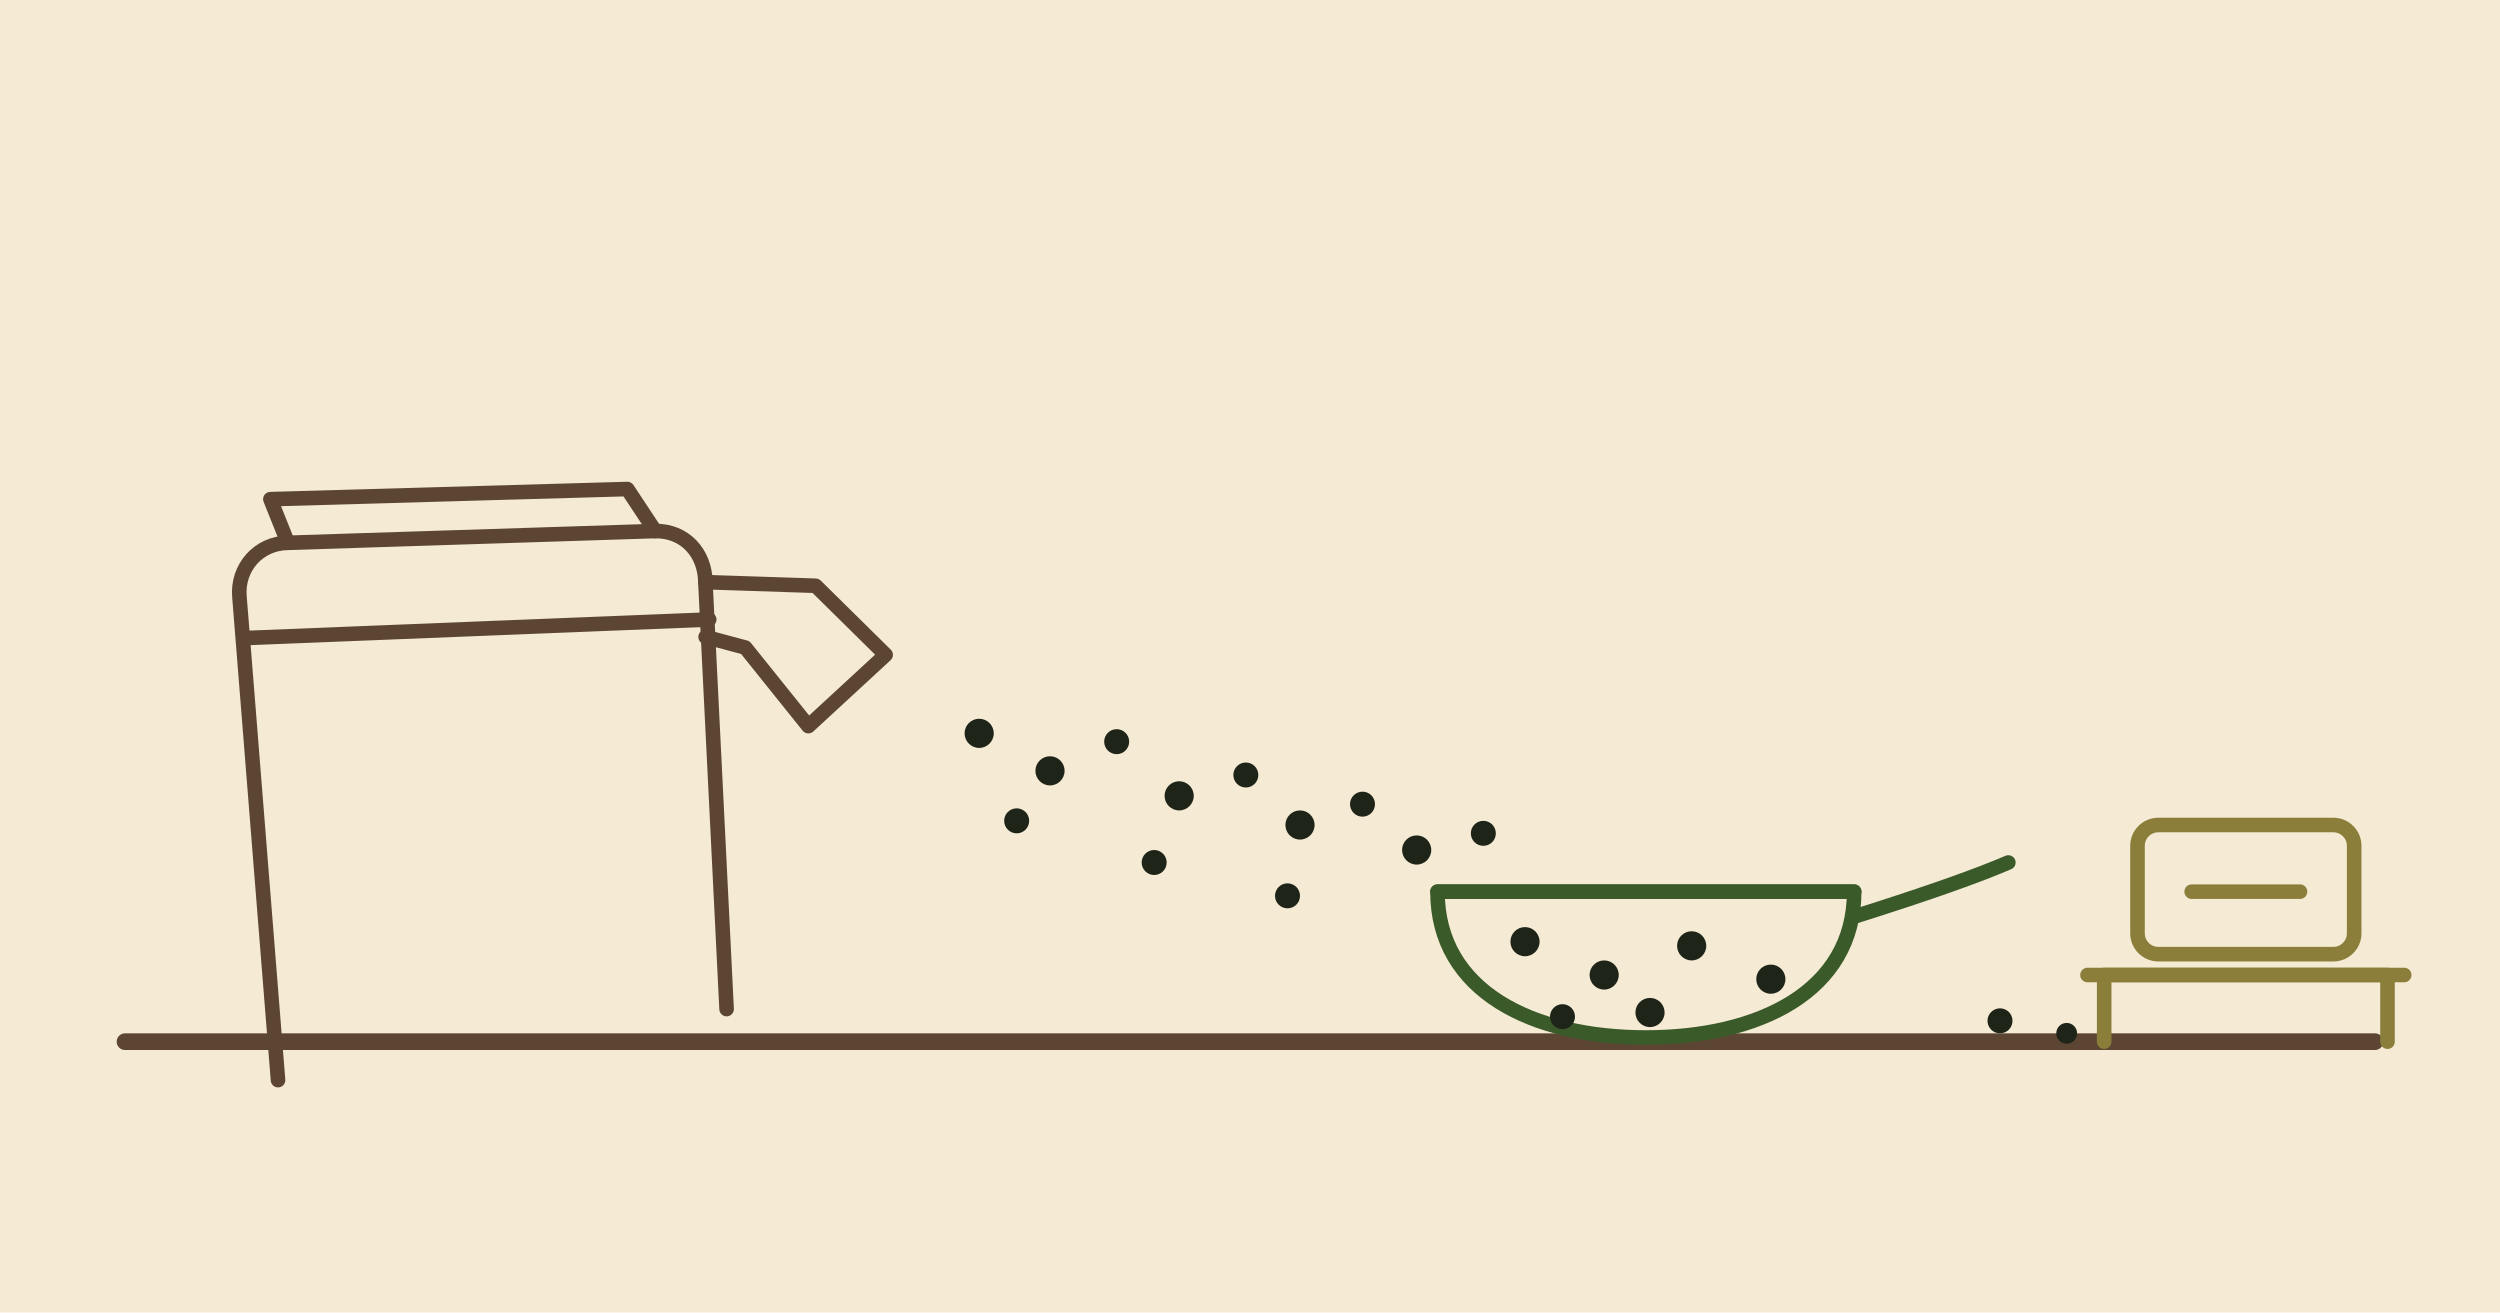
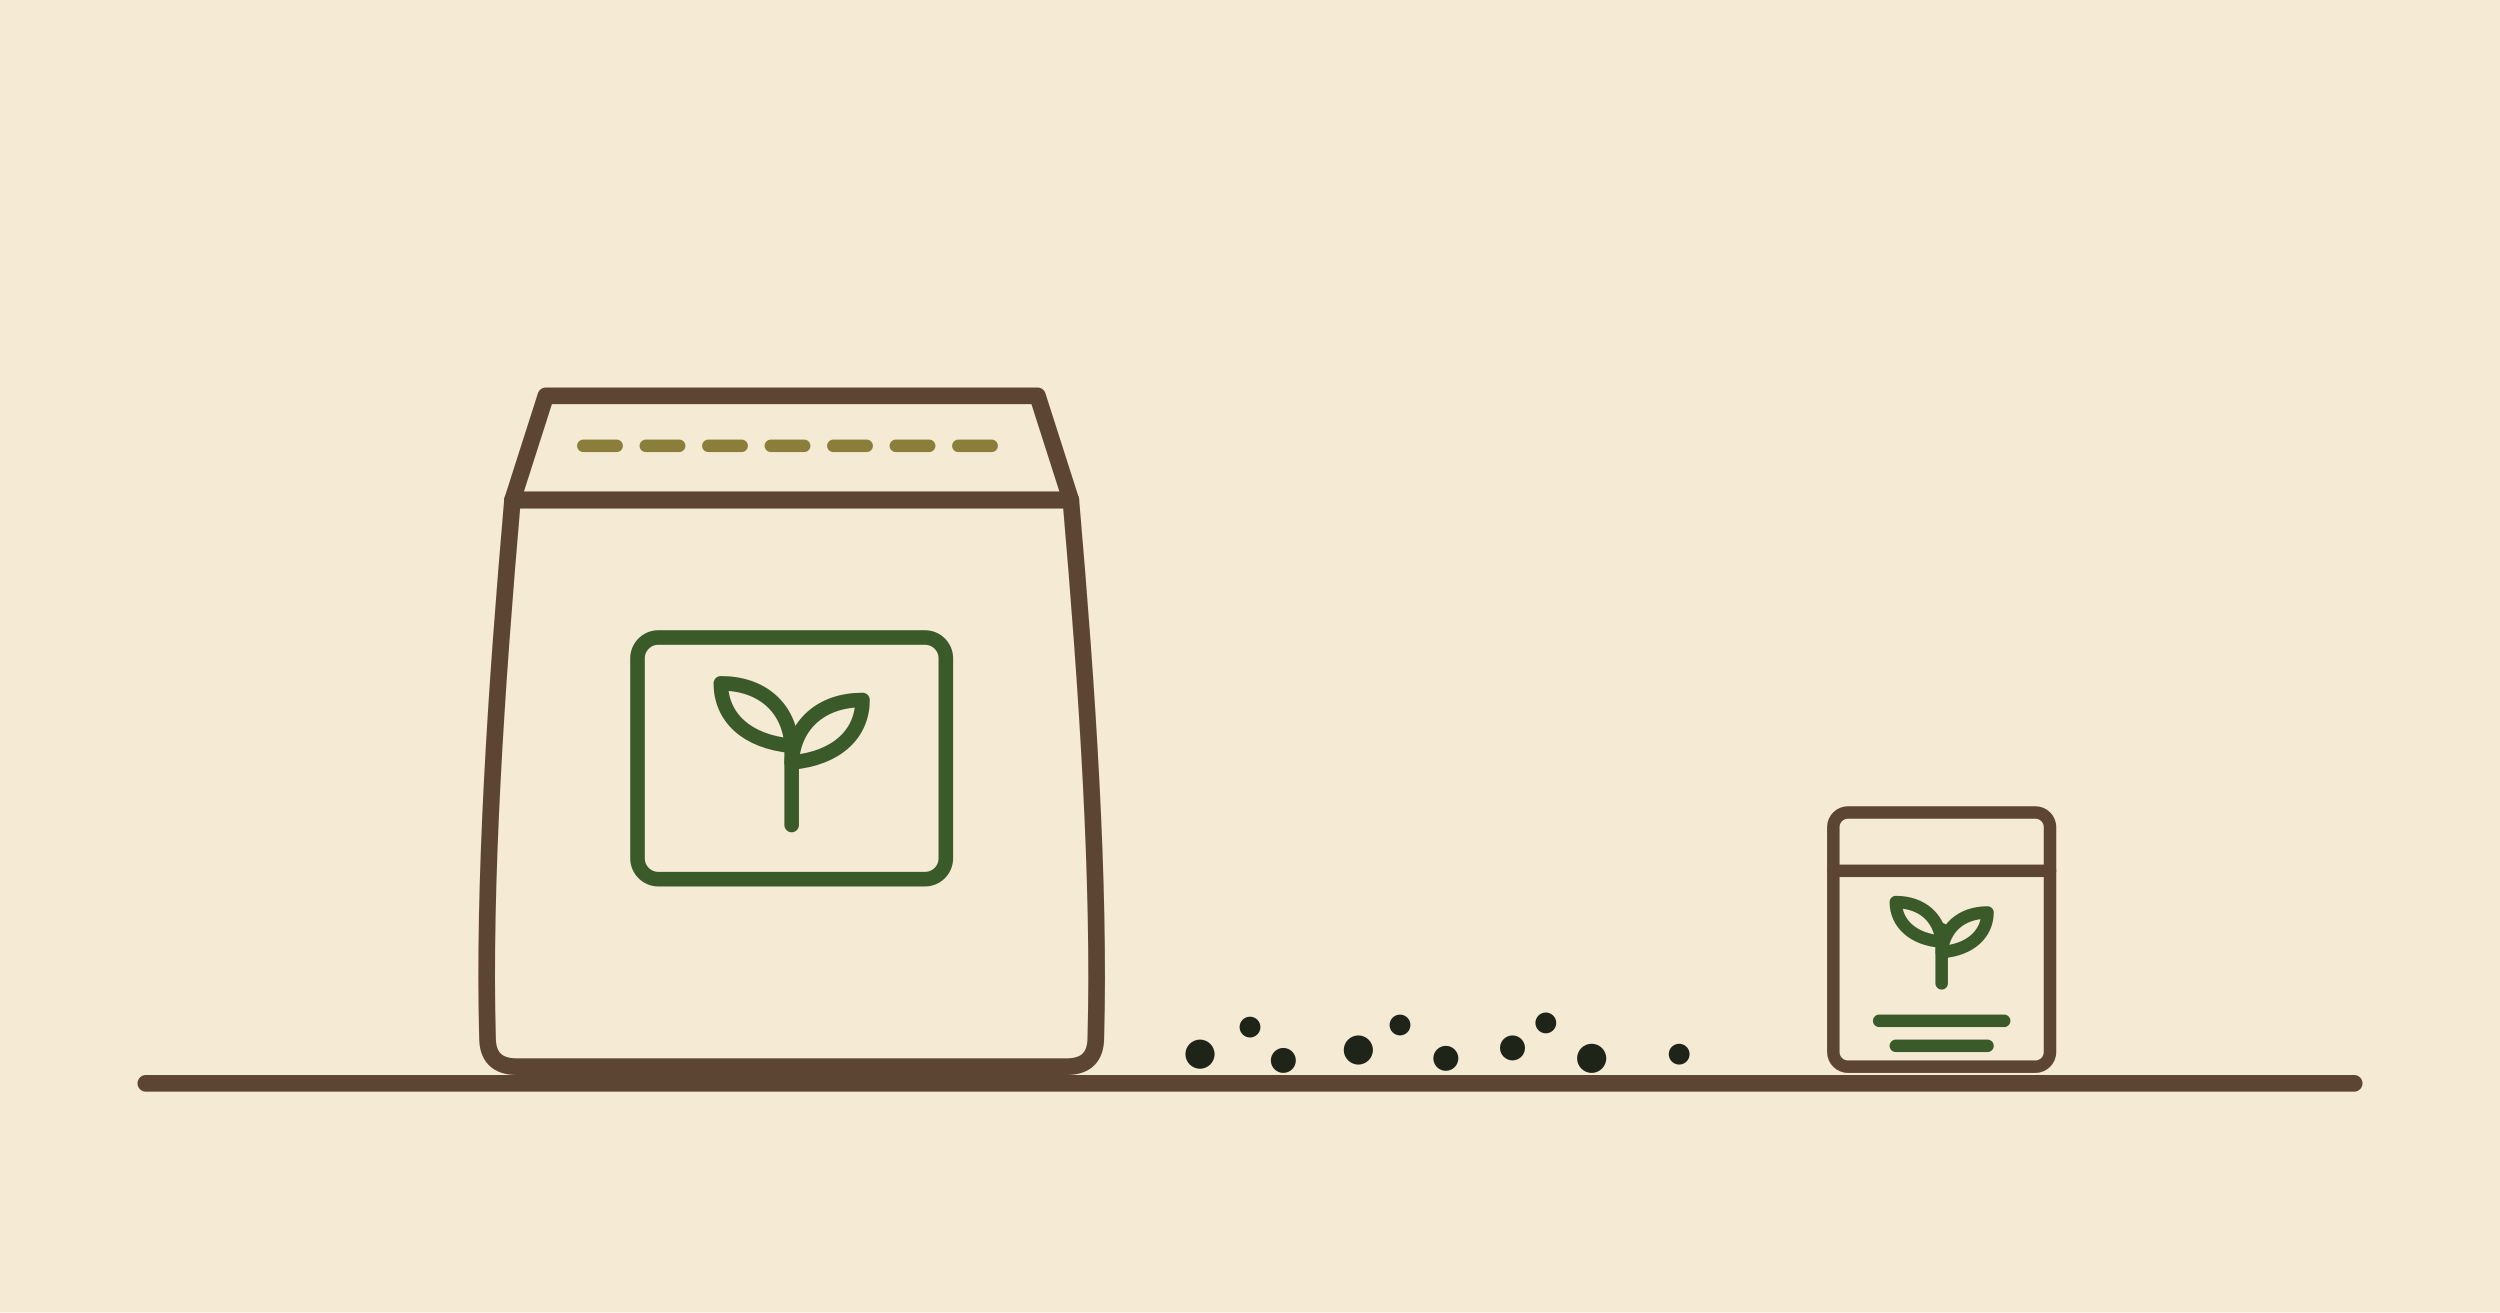
- <svg xmlns="http://www.w3.org/2000/svg" viewBox="0 0 1200 630" role="img" aria-label="Line drawing of a large seed sack pouring seed into a measuring scoop, with a small kitchen scale on the table beside it">
+ <svg xmlns="http://www.w3.org/2000/svg" viewBox="0 0 1200 630" role="img" aria-label="Line drawing of a large seed sack standing on a table beside a much smaller garden seed packet, with a scattering of seed on the table between them">
  <rect width="1200" height="630" fill="#f5ead3" />
-   <path d="M60 500 H 1140" fill="none" stroke="#5c4633" stroke-width="8" stroke-linecap="round" />
-   <g fill="none" stroke="#5c4633" stroke-width="7" stroke-linecap="round" stroke-linejoin="round" transform="rotate(-9 250 500)">
-     <path d="M132 500 L 150 268 C 151 254 163 244 177 246 L 352 268 C 366 270 374 282 372 296 L 350 500" />
-     <path d="M150 288 L 371 314" />
-     <path d="M177 246 L 172 224 L 342 246 L 352 268" />
-     <path d="M372 296 L 424 306 L 452 344 L 410 372 L 386 330 L 368 322" />
+   <path d="M70 520 H 1130" fill="none" stroke="#5c4633" stroke-width="8" stroke-linecap="round" />
+   <g fill="none" stroke="#5c4633" stroke-width="8" stroke-linecap="round" stroke-linejoin="round">
+     <path d="M246 240 C 238 332 232 424 234 498 Q 234 512 248 512 L 512 512 Q 526 512 526 498 C 528 424 522 332 514 240 Z" />
+     <path d="M262 190 L 498 190 L 514 240 L 246 240 Z" />
+   </g>
+   <path d="M280 214 H 480" fill="none" stroke="#8a7e3a" stroke-width="6" stroke-linecap="round" stroke-dasharray="16 14" />
+   <g fill="none" stroke="#3a5a2a" stroke-width="7" stroke-linecap="round" stroke-linejoin="round">
+     <rect x="306" y="306" width="148" height="116" rx="10" />
+     <path d="M380 396 V 352" />
+     <path d="M380 358 C 358 356 346 344 346 328 C 366 328 379 340 380 358 Z" />
+     <path d="M380 366 C 402 364 414 352 414 336 C 394 336 381 348 380 366 Z" />
  </g>
  <g fill="#1f2419">
-     <circle cx="470" cy="352" r="7" />
-     <circle cx="504" cy="370" r="7" />
-     <circle cx="536" cy="356" r="6" />
-     <circle cx="566" cy="382" r="7" />
-     <circle cx="598" cy="372" r="6" />
-     <circle cx="624" cy="396" r="7" />
-     <circle cx="654" cy="386" r="6" />
-     <circle cx="680" cy="408" r="7" />
-     <circle cx="712" cy="400" r="6" />
-     <circle cx="488" cy="394" r="6" />
-     <circle cx="554" cy="414" r="6" />
-     <circle cx="618" cy="430" r="6" />
+     <circle cx="576" cy="506" r="7" />
+     <circle cx="616" cy="509" r="6" />
+     <circle cx="652" cy="504" r="7" />
+     <circle cx="694" cy="508" r="6" />
+     <circle cx="726" cy="503" r="6" />
+     <circle cx="764" cy="508" r="7" />
+     <circle cx="600" cy="493" r="5" />
+     <circle cx="672" cy="492" r="5" />
+     <circle cx="742" cy="491" r="5" />
+     <circle cx="806" cy="506" r="5" />
  </g>
-   <g fill="none" stroke="#3a5a2a" stroke-width="7" stroke-linecap="round" stroke-linejoin="round">
-     <path d="M690 428 C 690 476 736 498 790 498 C 844 498 890 476 890 428 Z" />
-     <path d="M690 428 H 890" />
-     <path d="M890 440 C 928 428 950 420 964 414" />
+   <g fill="none" stroke="#5c4633" stroke-width="6" stroke-linecap="round" stroke-linejoin="round">
+     <rect x="880" y="390" width="104" height="122" rx="7" />
+     <path d="M880 418 H 984" />
  </g>
-   <g fill="#1f2419">
-     <circle cx="732" cy="452" r="7" />
-     <circle cx="770" cy="468" r="7" />
-     <circle cx="812" cy="454" r="7" />
-     <circle cx="850" cy="470" r="7" />
-     <circle cx="792" cy="486" r="7" />
-     <circle cx="750" cy="488" r="6" />
-   </g>
-   <g fill="none" stroke="#8a7e3a" stroke-width="7" stroke-linecap="round" stroke-linejoin="round">
-     <path d="M1010 500 V 468 H 1146 V 500" />
-     <path d="M1002 468 H 1154" />
-     <rect x="1026" y="396" width="104" height="62" rx="10" />
-     <path d="M1052 428 H 1104" />
-   </g>
-   <g fill="#1f2419">
-     <circle cx="960" cy="490" r="6" />
-     <circle cx="992" cy="496" r="5" />
+   <g fill="none" stroke="#3a5a2a" stroke-width="6" stroke-linecap="round" stroke-linejoin="round">
+     <path d="M932 472 V 446" />
+     <path d="M932 452 C 918 451 910 443 910 433 C 923 433 931 441 932 452 Z" />
+     <path d="M932 457 C 946 456 954 448 954 438 C 941 438 933 446 932 457 Z" />
+     <path d="M902 490 H 962" />
+     <path d="M910 502 H 954" />
  </g>
</svg>
